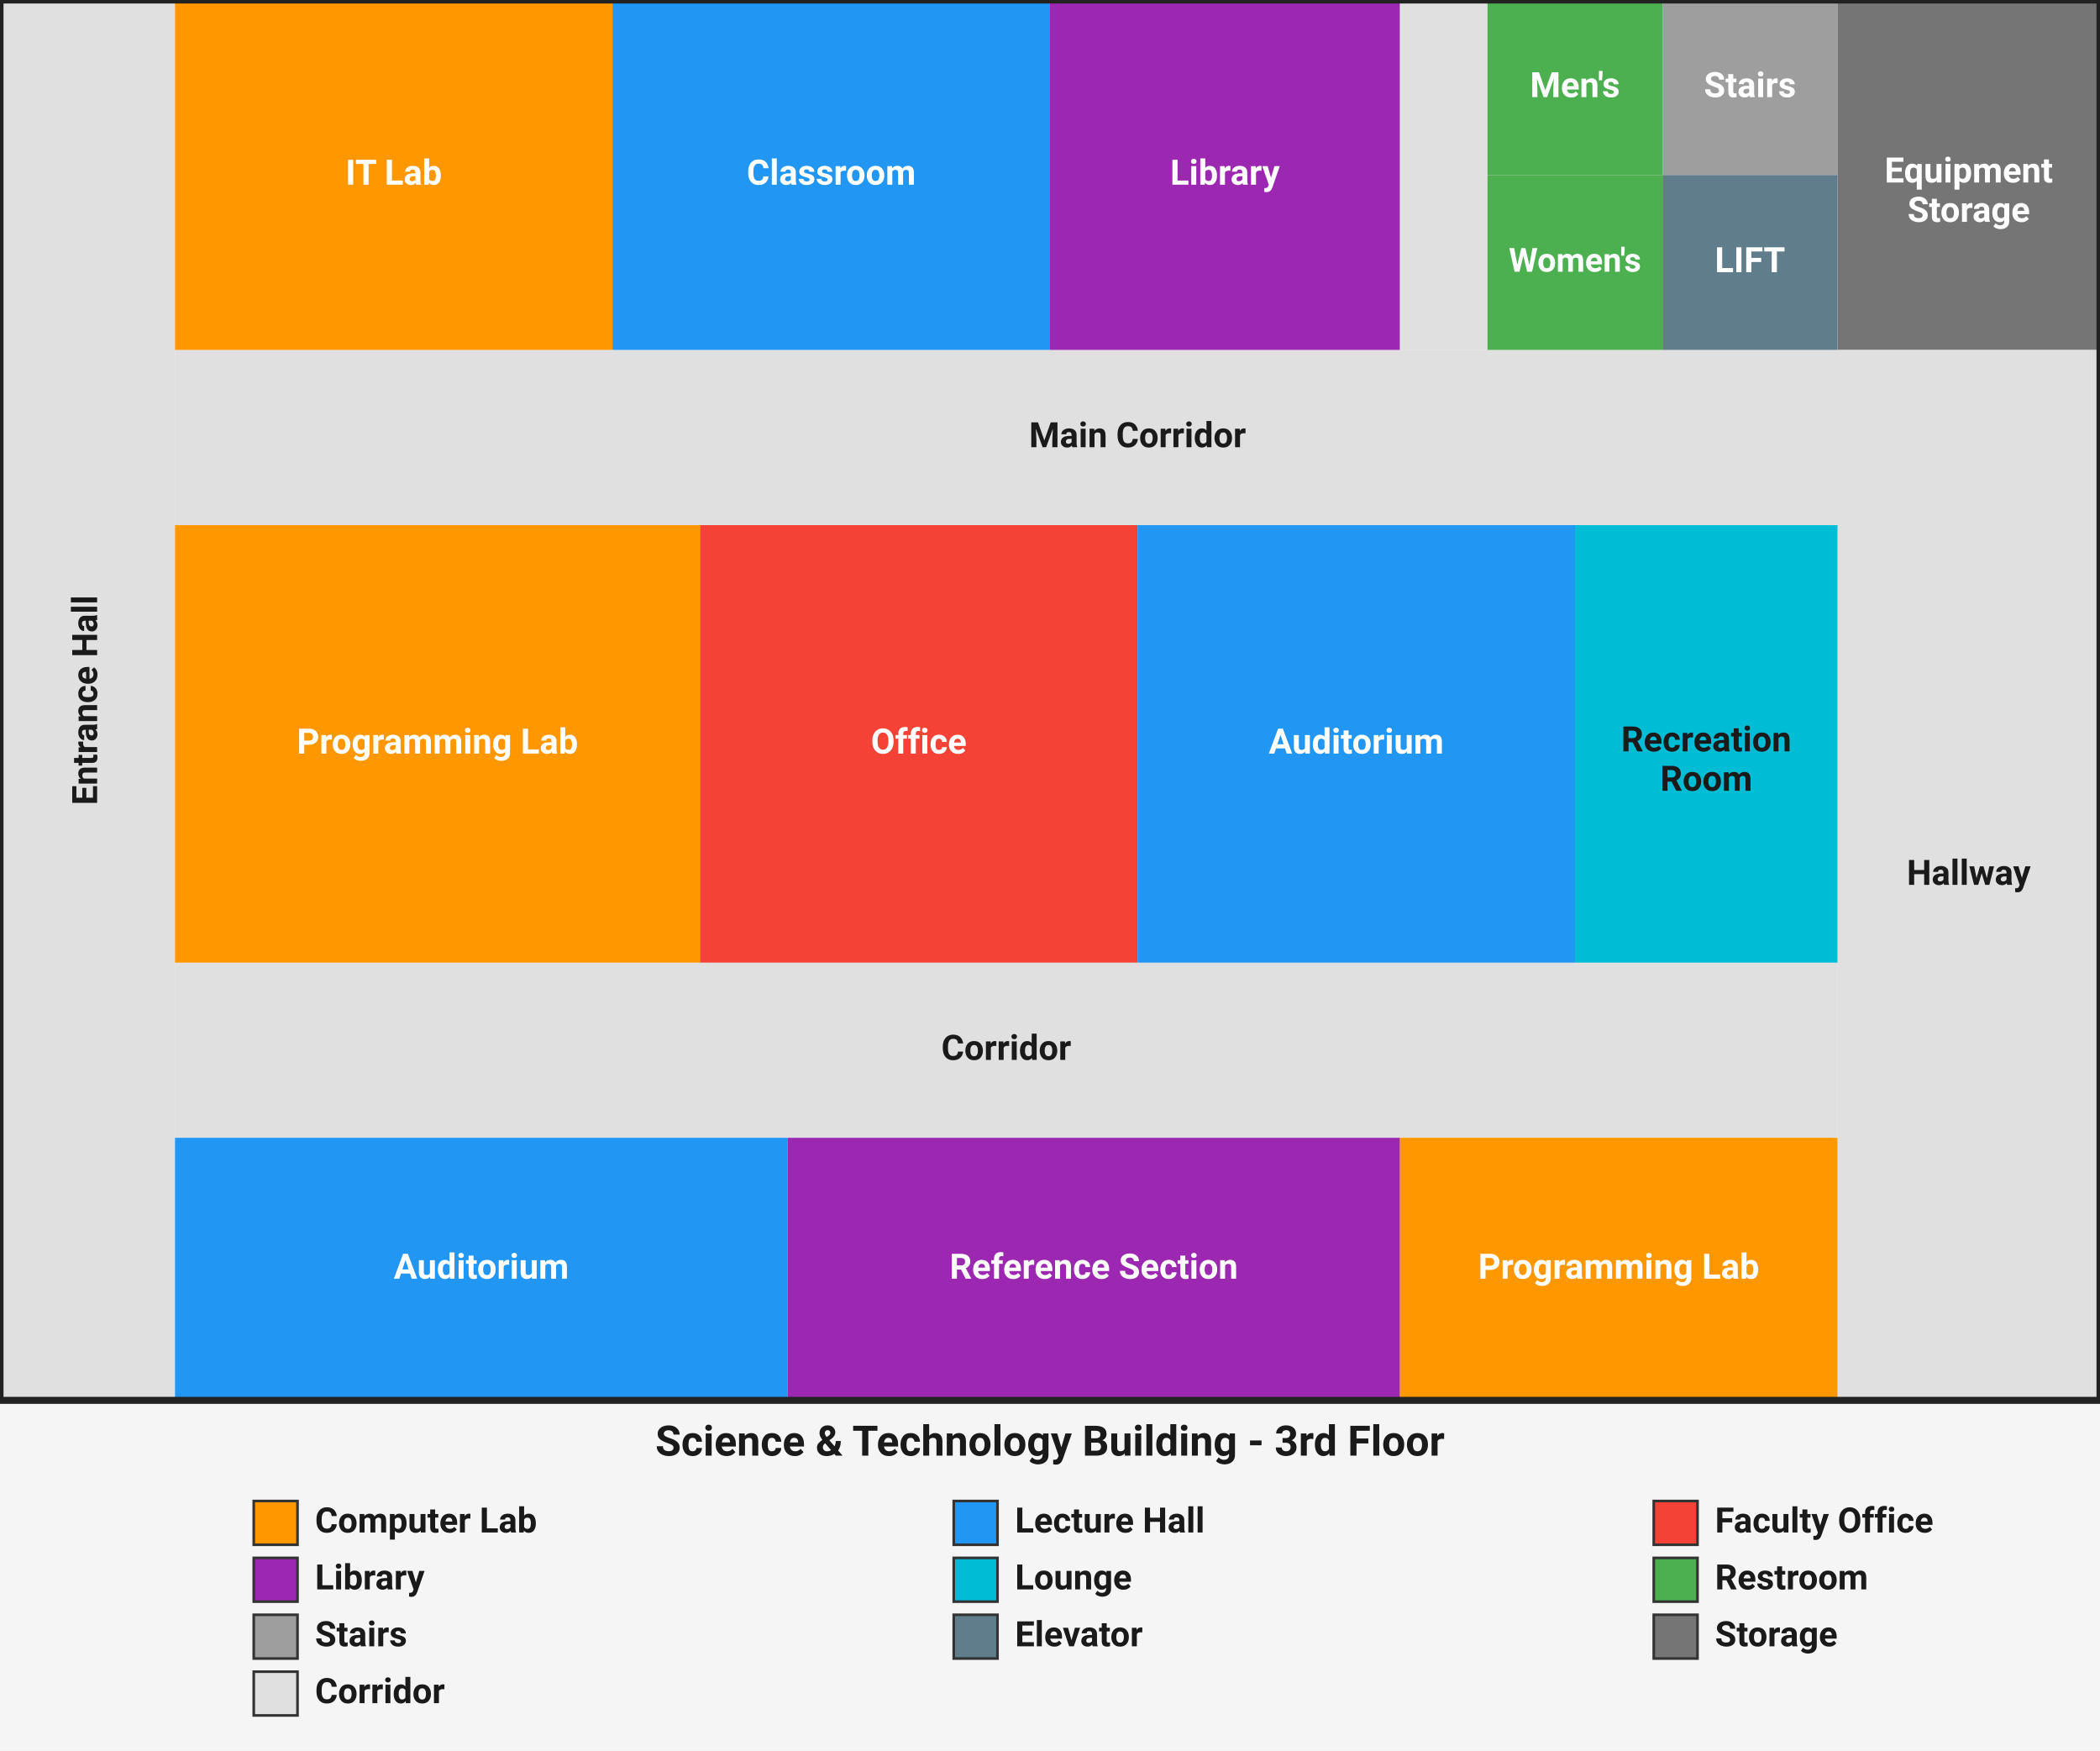
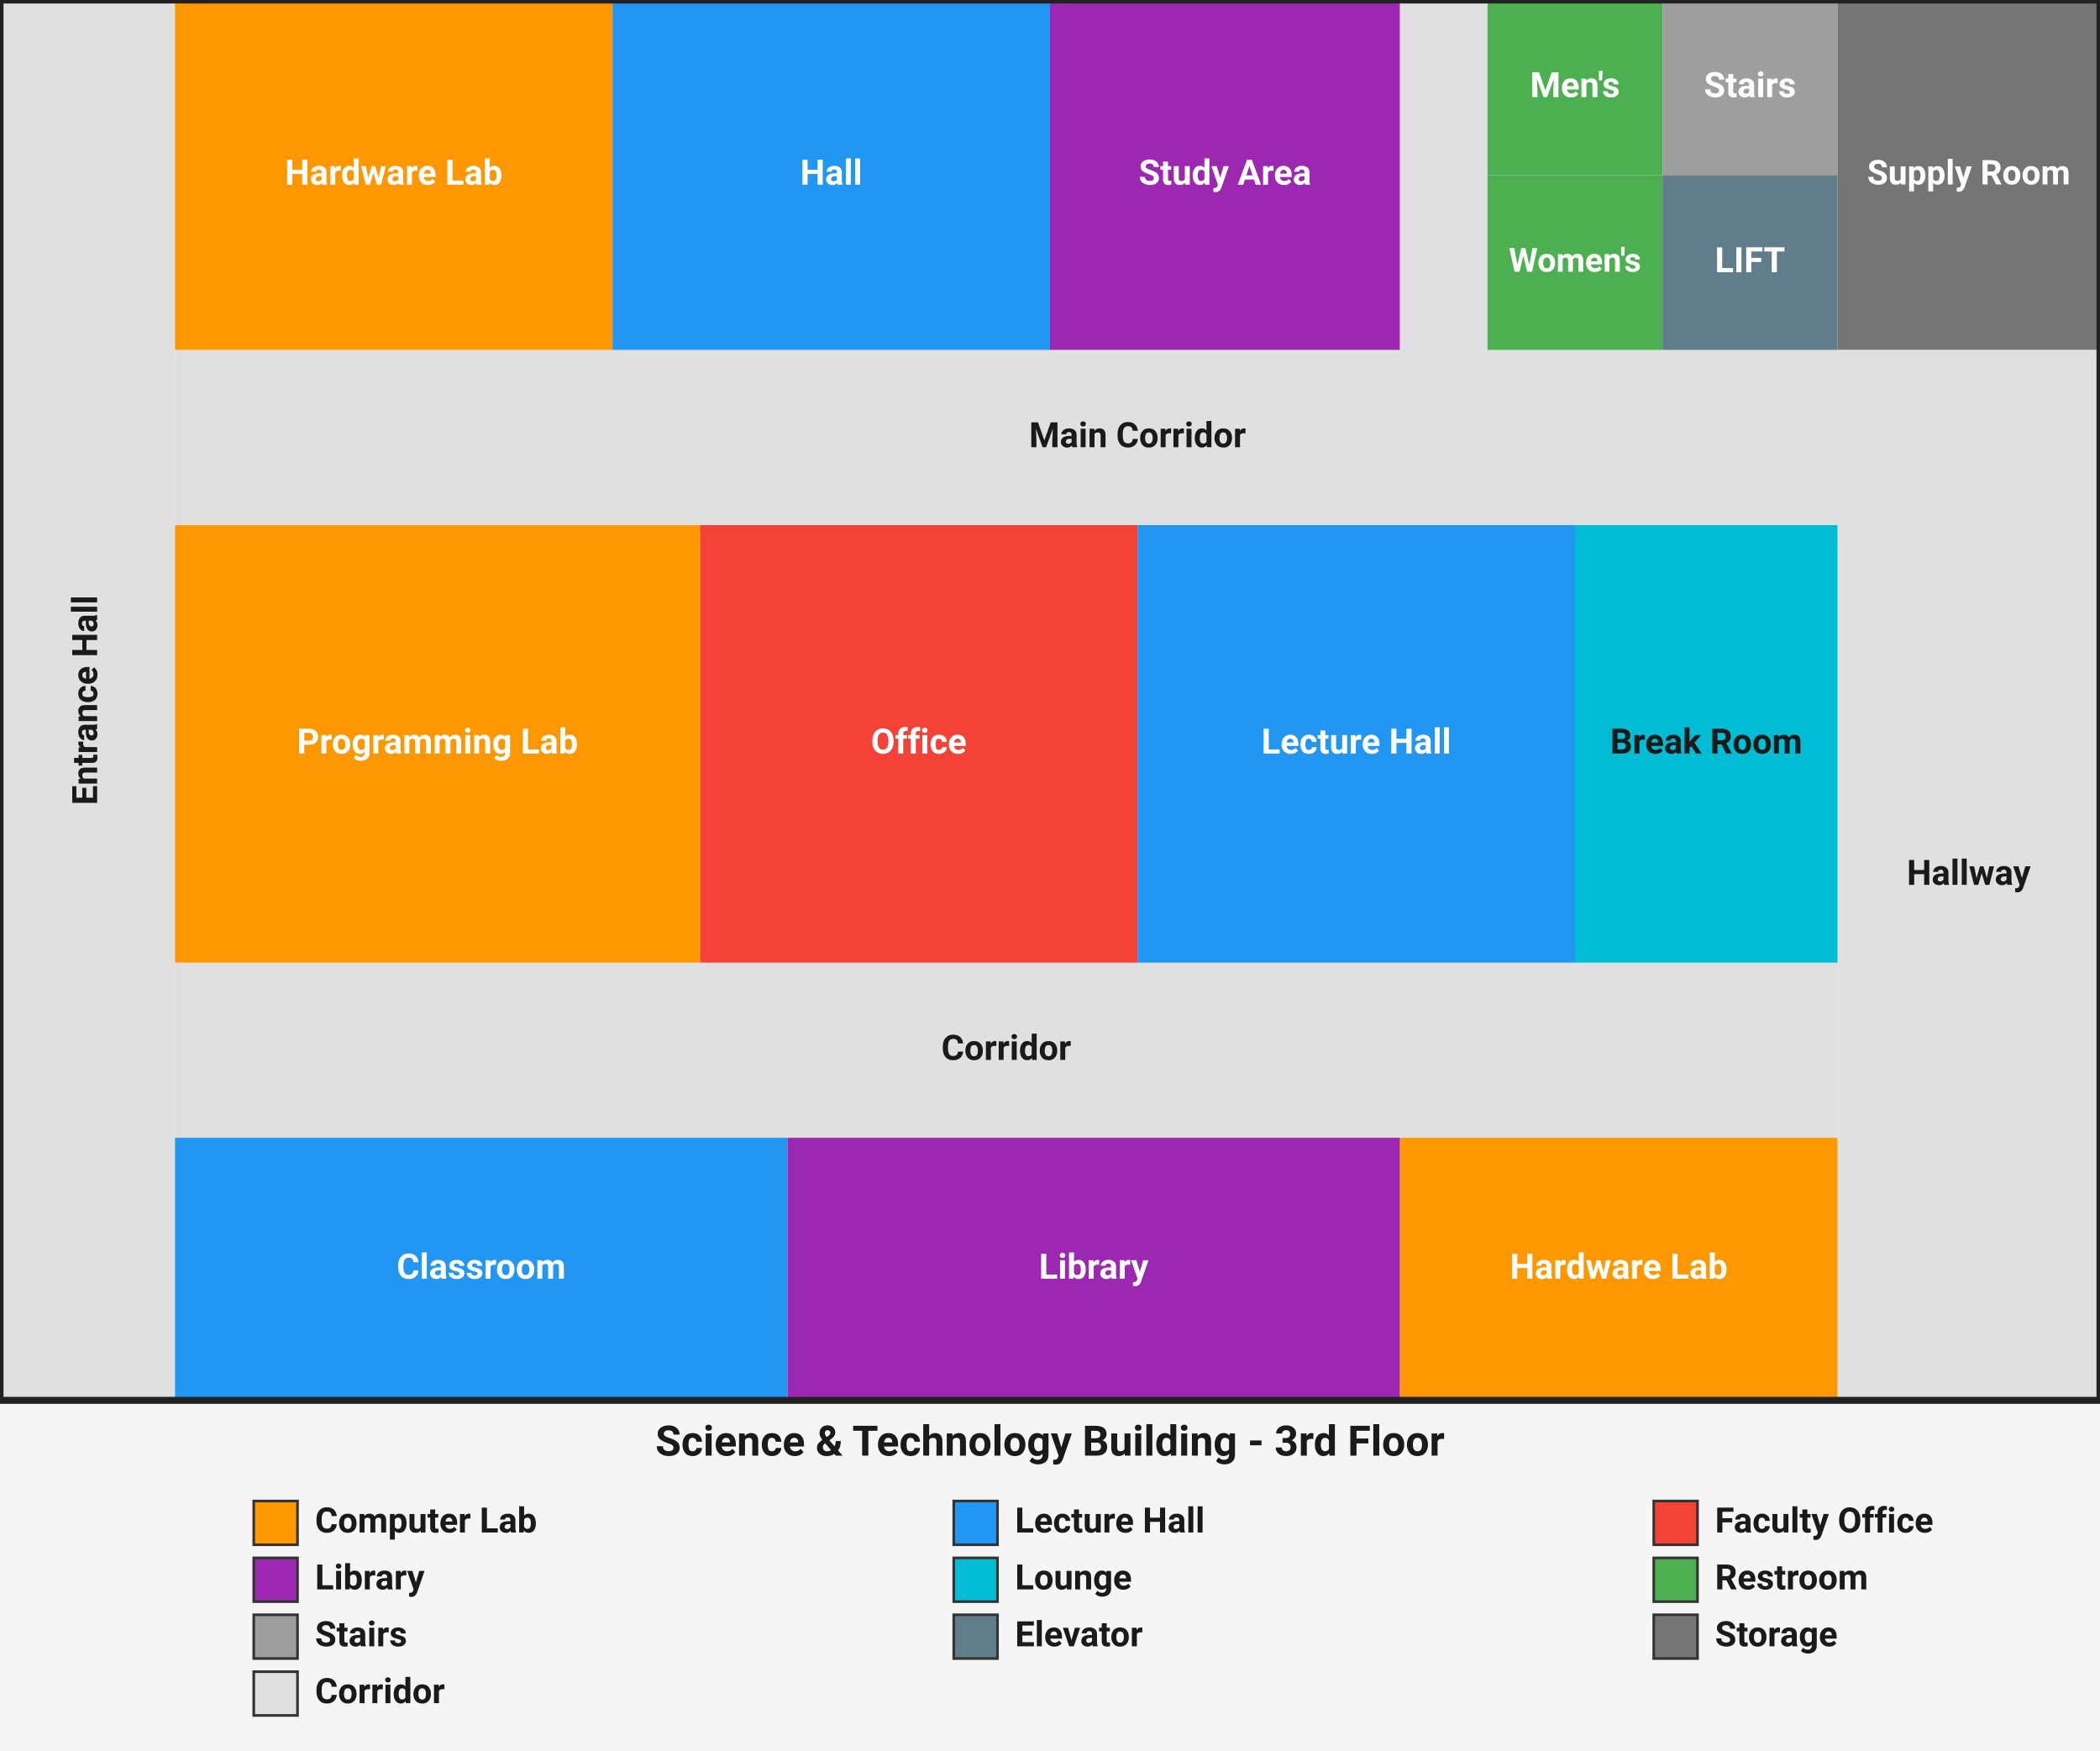
<svg xmlns="http://www.w3.org/2000/svg" viewBox="0 0 2400 2000" width="2400" height="2000" style="display:block; max-width:100%; height:auto;">
  <defs>
    <style>
      text { 
        -webkit-font-smoothing: antialiased;
        -moz-osx-font-smoothing: grayscale;
      }
    </style>
  </defs>
  <rect x="0" y="0" width="2400" height="2000" fill="#f5f5f5" />
  <rect x="0" y="0" width="200" height="1600" fill="#E0E0E0" stroke="none" />
  <text x="100.0" y="800.0" font-family="Roboto,Segoe UI,Arial,sans-serif" font-size="40" font-weight="600" fill="#1a1a1a" text-anchor="middle" dominant-baseline="middle" transform="rotate(-90 100.0 800.0)">
              Entrance Hall
            </text>
  <rect x="200" y="0" width="500" height="400" fill="#FF9800" stroke="none" />
  <text x="450.0" y="200.0" font-family="Roboto,Segoe UI,Arial,sans-serif" font-size="40" font-weight="600" fill="white" text-anchor="middle" dominant-baseline="middle">
-               IT Lab
+               Hardware Lab
            </text>
  <rect x="700" y="0" width="500" height="400" fill="#2196F3" stroke="none" />
  <text x="950.0" y="200.0" font-family="Roboto,Segoe UI,Arial,sans-serif" font-size="40" font-weight="600" fill="white" text-anchor="middle" dominant-baseline="middle">
-               Classroom
+               Hall
            </text>
  <rect x="1200" y="0" width="400" height="400" fill="#9C27B0" stroke="none" />
  <text x="1400.0" y="200.0" font-family="Roboto,Segoe UI,Arial,sans-serif" font-size="40" font-weight="600" fill="white" text-anchor="middle" dominant-baseline="middle">
-               Library
+               Study Area
            </text>
  <rect x="1600" y="0" width="100" height="400" fill="#E0E0E0" stroke="none" />
  <rect x="1700" y="0" width="200" height="200" fill="#4CAF50" stroke="none" />
  <text x="1800.0" y="100.0" font-family="Roboto,Segoe UI,Arial,sans-serif" font-size="40" font-weight="600" fill="white" text-anchor="middle" dominant-baseline="middle">
              Men's
            </text>
  <rect x="1700" y="200" width="200" height="200" fill="#4CAF50" stroke="none" />
  <text x="1800.0" y="300.0" font-family="Roboto,Segoe UI,Arial,sans-serif" font-size="38" font-weight="600" fill="white" text-anchor="middle" dominant-baseline="middle">
              Women's
            </text>
  <rect x="1900" y="0" width="200" height="200" fill="#9E9E9E" stroke="none" />
  <text x="2000.0" y="100.0" font-family="Roboto,Segoe UI,Arial,sans-serif" font-size="40" font-weight="600" fill="white" text-anchor="middle" dominant-baseline="middle">
              Stairs
            </text>
  <rect x="1900" y="200" width="200" height="200" fill="#607D8B" stroke="none" />
  <text x="2000.0" y="300.0" font-family="Roboto,Segoe UI,Arial,sans-serif" font-size="40" font-weight="600" fill="white" text-anchor="middle" dominant-baseline="middle">
              LIFT
            </text>
  <rect x="2100" y="0" width="300" height="400" fill="#757575" stroke="none" />
-   <g>
-     <text x="2250.0" y="197.5" font-family="Roboto,Segoe UI,Arial,sans-serif" font-size="40" font-weight="600" fill="white" text-anchor="middle" dominant-baseline="middle">
-                   Equipment
-                 </text>
-     <text x="2250.0" y="242.5" font-family="Roboto,Segoe UI,Arial,sans-serif" font-size="40" font-weight="600" fill="white" text-anchor="middle" dominant-baseline="middle">
-                   Storage
-                 </text>
-   </g>
+   <text x="2250.0" y="200.0" font-family="Roboto,Segoe UI,Arial,sans-serif" font-size="39" font-weight="600" fill="white" text-anchor="middle" dominant-baseline="middle">
+               Supply Room
+             </text>
  <rect x="200" y="400" width="2200" height="200" fill="#E0E0E0" stroke="none" />
  <text x="1300.0" y="500.0" font-family="Roboto,Segoe UI,Arial,sans-serif" font-size="40" font-weight="600" fill="#1a1a1a" text-anchor="middle" dominant-baseline="middle">
              Main Corridor
            </text>
  <rect x="1600" y="400" width="100" height="100" fill="#E0E0E0" stroke="none" />
  <rect x="2100" y="400" width="300" height="1200" fill="#E0E0E0" stroke="none" />
  <text x="2250.0" y="1000.0" font-family="Roboto,Segoe UI,Arial,sans-serif" font-size="40" font-weight="600" fill="#1a1a1a" text-anchor="middle" dominant-baseline="middle">
              Hallway
            </text>
  <rect x="200" y="600" width="600" height="500" fill="#FF9800" stroke="none" />
  <text x="500.0" y="850.0" font-family="Roboto,Segoe UI,Arial,sans-serif" font-size="40" font-weight="600" fill="white" text-anchor="middle" dominant-baseline="middle">
              Programming Lab
            </text>
  <rect x="800" y="600" width="500" height="500" fill="#F44336" stroke="none" />
  <text x="1050.0" y="850.0" font-family="Roboto,Segoe UI,Arial,sans-serif" font-size="40" font-weight="600" fill="white" text-anchor="middle" dominant-baseline="middle">
              Office
            </text>
  <rect x="1300" y="600" width="500" height="500" fill="#2196F3" stroke="none" />
  <text x="1550.0" y="850.0" font-family="Roboto,Segoe UI,Arial,sans-serif" font-size="40" font-weight="600" fill="white" text-anchor="middle" dominant-baseline="middle">
-               Auditorium
+               Lecture Hall
            </text>
  <rect x="1800" y="600" width="300" height="500" fill="#00BCD4" stroke="none" />
-   <g>
-     <text x="1950.0" y="847.5" font-family="Roboto,Segoe UI,Arial,sans-serif" font-size="40" font-weight="600" fill="#1a1a1a" text-anchor="middle" dominant-baseline="middle">
-                   Recreation
-                 </text>
-     <text x="1950.0" y="892.5" font-family="Roboto,Segoe UI,Arial,sans-serif" font-size="40" font-weight="600" fill="#1a1a1a" text-anchor="middle" dominant-baseline="middle">
-                   Room
-                 </text>
-   </g>
+   <text x="1950.0" y="850.0" font-family="Roboto,Segoe UI,Arial,sans-serif" font-size="40" font-weight="600" fill="#1a1a1a" text-anchor="middle" dominant-baseline="middle">
+               Break Room
+             </text>
  <rect x="200" y="1100" width="1900" height="200" fill="#E0E0E0" stroke="none" />
  <text x="1150.0" y="1200.0" font-family="Roboto,Segoe UI,Arial,sans-serif" font-size="40" font-weight="600" fill="#1a1a1a" text-anchor="middle" dominant-baseline="middle">
              Corridor
            </text>
  <rect x="200" y="1300" width="700" height="300" fill="#2196F3" stroke="none" />
  <text x="550.0" y="1450.0" font-family="Roboto,Segoe UI,Arial,sans-serif" font-size="40" font-weight="600" fill="white" text-anchor="middle" dominant-baseline="middle">
-               Auditorium
+               Classroom
            </text>
  <rect x="900" y="1300" width="700" height="300" fill="#9C27B0" stroke="none" />
  <text x="1250.0" y="1450.0" font-family="Roboto,Segoe UI,Arial,sans-serif" font-size="40" font-weight="600" fill="white" text-anchor="middle" dominant-baseline="middle">
-               Reference Section
+               Library
            </text>
  <rect x="1600" y="1300" width="500" height="300" fill="#FF9800" stroke="none" />
  <text x="1850.0" y="1450.0" font-family="Roboto,Segoe UI,Arial,sans-serif" font-size="40" font-weight="600" fill="white" text-anchor="middle" dominant-baseline="middle">
-               Programming Lab
+               Hardware Lab
            </text>
  <rect x="0" y="0" width="2400" height="1600" fill="none" stroke="#222" stroke-width="8" />
  <text x="1200.0" y="1650" font-family="Roboto,Segoe UI,Arial,sans-serif" font-size="48" font-weight="700" fill="#1a1a1a" text-anchor="middle" dominant-baseline="middle">
          Science &amp; Technology Building - 3rd Floor
        </text>
  <rect x="290.0" y="1715.0" width="50" height="50" fill="#FF9800" stroke="#333" stroke-width="3" />
  <text x="360.0" y="1740" font-family="Roboto,Segoe UI,Arial,sans-serif" font-size="40" font-weight="700" fill="#1a1a1a" text-anchor="start" dominant-baseline="middle">
          Computer Lab
        </text>
  <rect x="1090.0" y="1715.0" width="50" height="50" fill="#2196F3" stroke="#333" stroke-width="3" />
  <text x="1160.0" y="1740" font-family="Roboto,Segoe UI,Arial,sans-serif" font-size="40" font-weight="700" fill="#1a1a1a" text-anchor="start" dominant-baseline="middle">
          Lecture Hall
        </text>
  <rect x="1890.0" y="1715.0" width="50" height="50" fill="#F44336" stroke="#333" stroke-width="3" />
  <text x="1960.0" y="1740" font-family="Roboto,Segoe UI,Arial,sans-serif" font-size="40" font-weight="700" fill="#1a1a1a" text-anchor="start" dominant-baseline="middle">
          Faculty Office
        </text>
  <rect x="290.0" y="1780.0" width="50" height="50" fill="#9C27B0" stroke="#333" stroke-width="3" />
  <text x="360.0" y="1805" font-family="Roboto,Segoe UI,Arial,sans-serif" font-size="40" font-weight="700" fill="#1a1a1a" text-anchor="start" dominant-baseline="middle">
          Library
        </text>
  <rect x="1090.0" y="1780.0" width="50" height="50" fill="#00BCD4" stroke="#333" stroke-width="3" />
  <text x="1160.0" y="1805" font-family="Roboto,Segoe UI,Arial,sans-serif" font-size="40" font-weight="700" fill="#1a1a1a" text-anchor="start" dominant-baseline="middle">
          Lounge
        </text>
  <rect x="1890.0" y="1780.0" width="50" height="50" fill="#4CAF50" stroke="#333" stroke-width="3" />
  <text x="1960.0" y="1805" font-family="Roboto,Segoe UI,Arial,sans-serif" font-size="40" font-weight="700" fill="#1a1a1a" text-anchor="start" dominant-baseline="middle">
          Restroom
        </text>
  <rect x="290.0" y="1845.0" width="50" height="50" fill="#9E9E9E" stroke="#333" stroke-width="3" />
  <text x="360.0" y="1870" font-family="Roboto,Segoe UI,Arial,sans-serif" font-size="40" font-weight="700" fill="#1a1a1a" text-anchor="start" dominant-baseline="middle">
          Stairs
        </text>
  <rect x="1090.0" y="1845.0" width="50" height="50" fill="#607D8B" stroke="#333" stroke-width="3" />
  <text x="1160.0" y="1870" font-family="Roboto,Segoe UI,Arial,sans-serif" font-size="40" font-weight="700" fill="#1a1a1a" text-anchor="start" dominant-baseline="middle">
          Elevator
        </text>
  <rect x="1890.0" y="1845.0" width="50" height="50" fill="#757575" stroke="#333" stroke-width="3" />
  <text x="1960.0" y="1870" font-family="Roboto,Segoe UI,Arial,sans-serif" font-size="40" font-weight="700" fill="#1a1a1a" text-anchor="start" dominant-baseline="middle">
          Storage
        </text>
  <rect x="290.0" y="1910.0" width="50" height="50" fill="#E0E0E0" stroke="#333" stroke-width="3" />
  <text x="360.0" y="1935" font-family="Roboto,Segoe UI,Arial,sans-serif" font-size="40" font-weight="700" fill="#1a1a1a" text-anchor="start" dominant-baseline="middle">
          Corridor
        </text>
</svg>
